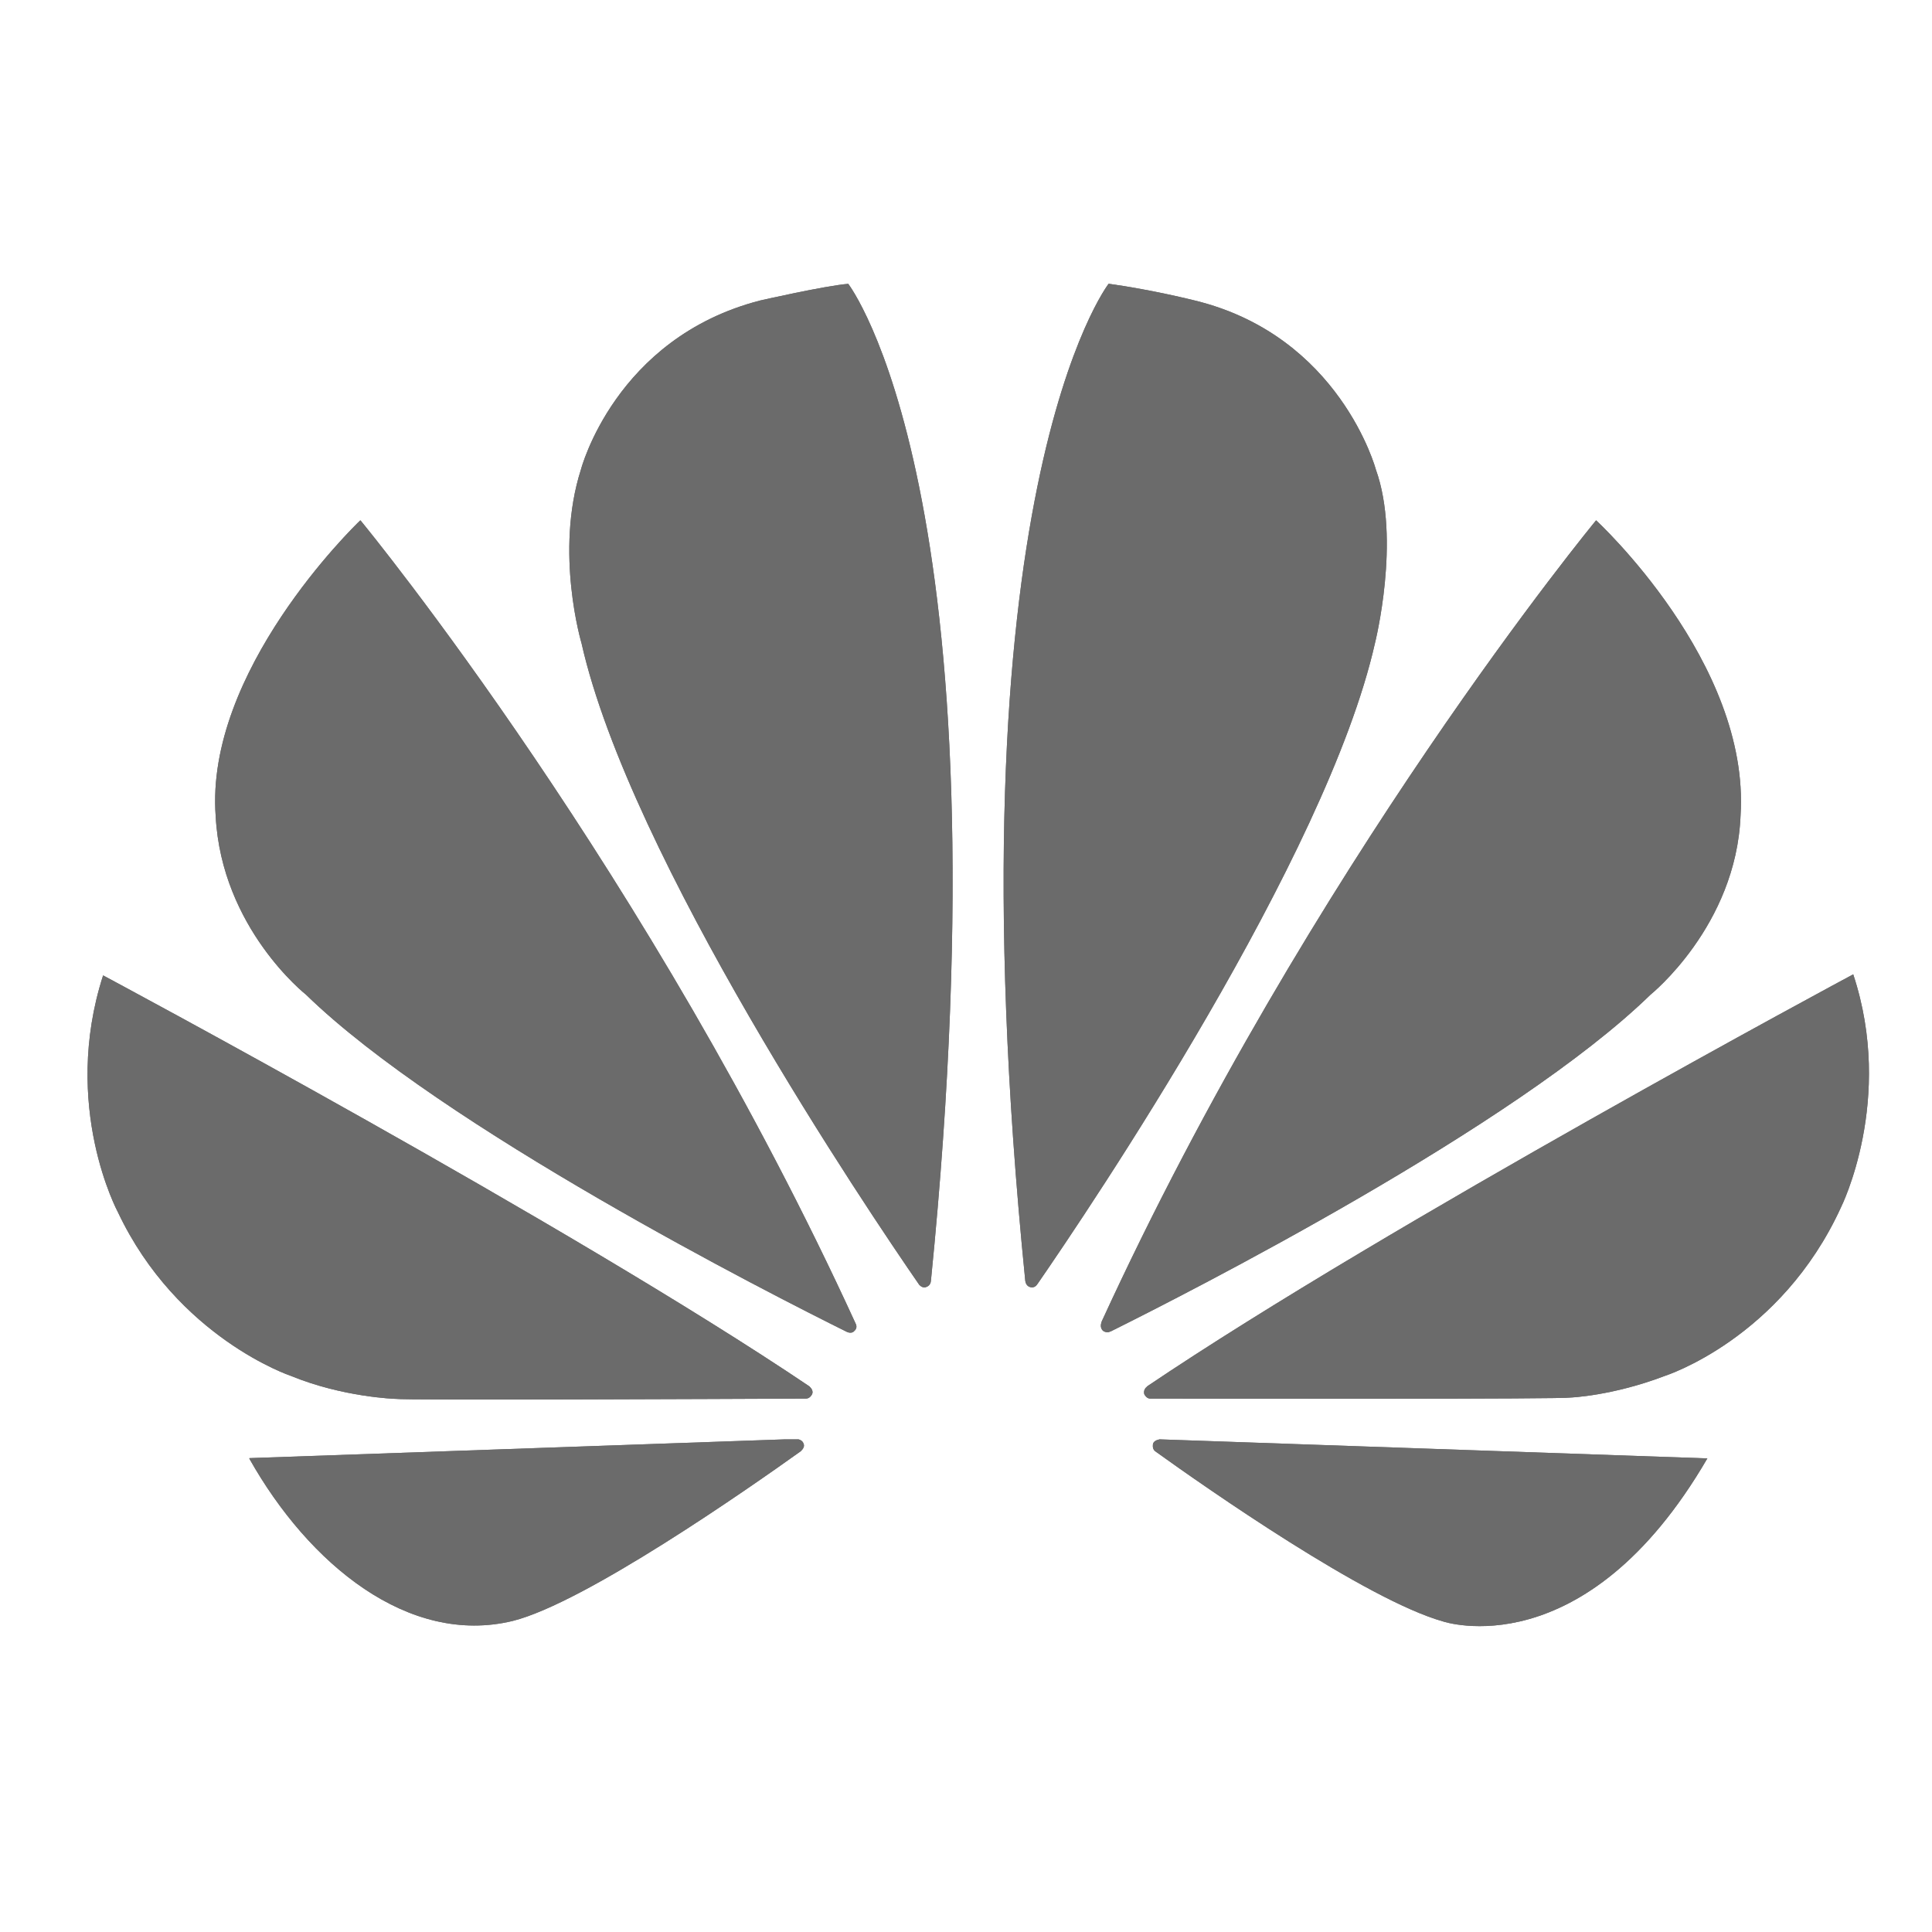
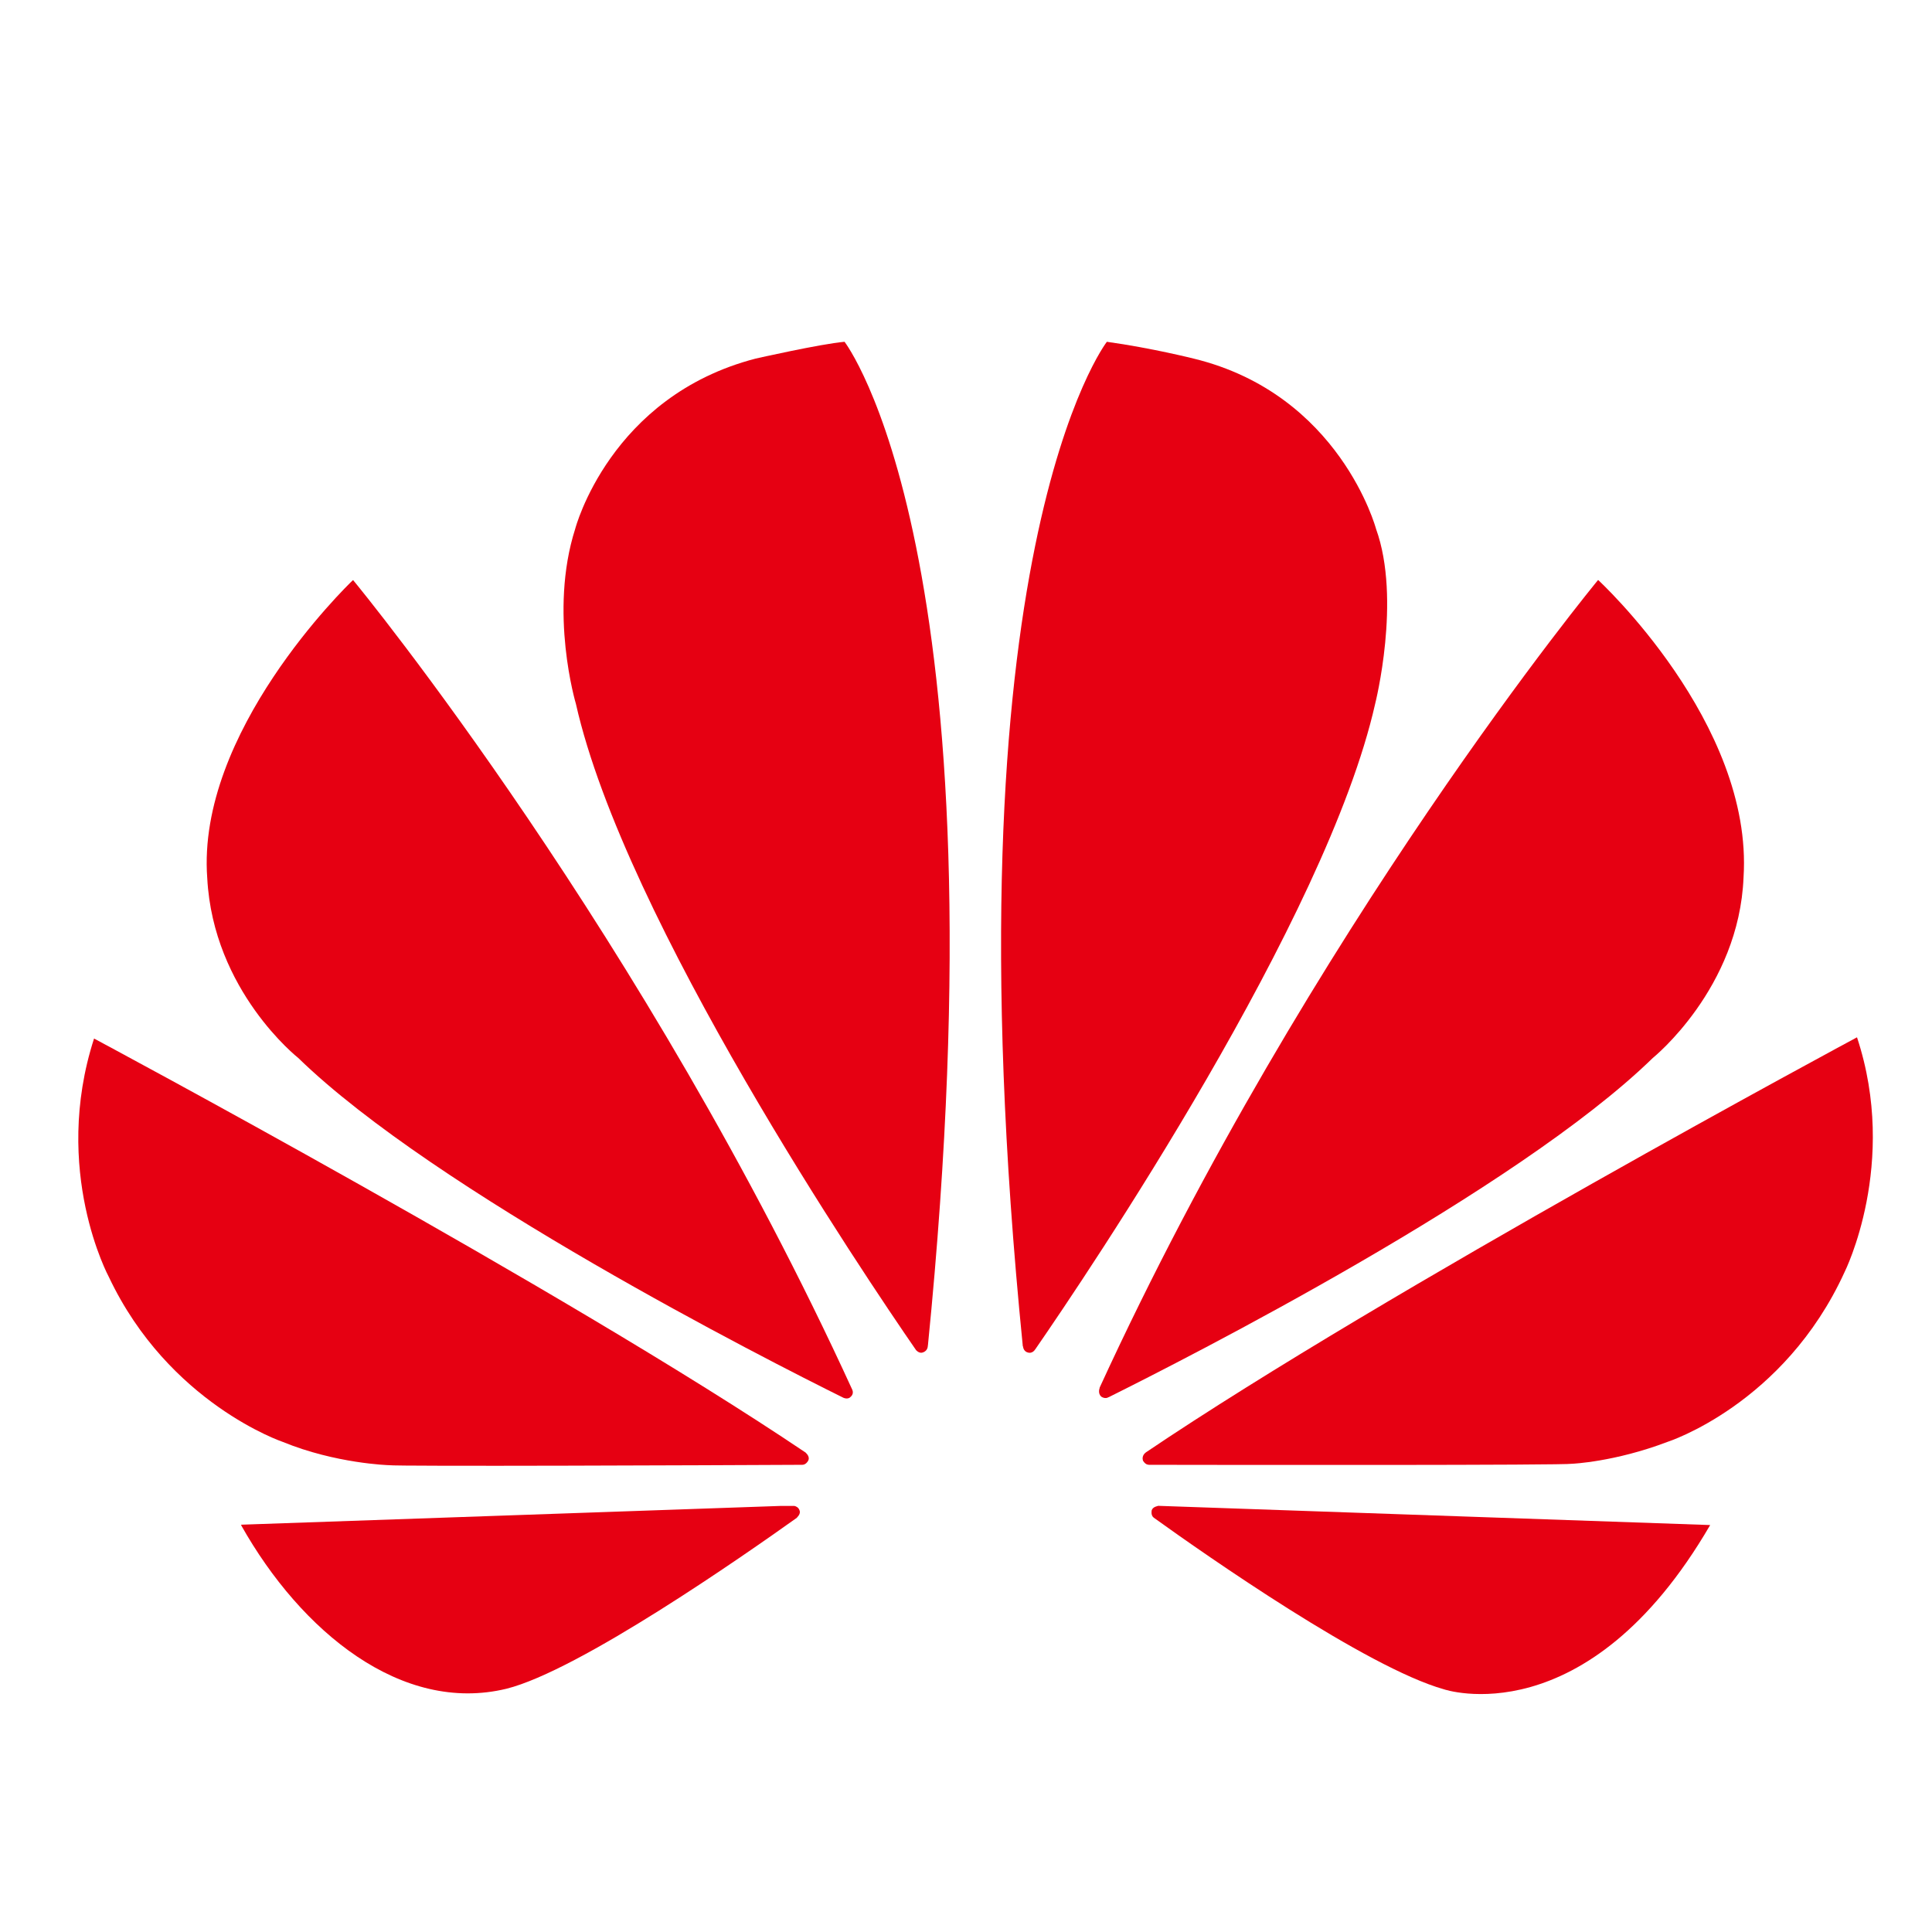
- <svg xmlns="http://www.w3.org/2000/svg" xmlns:xlink="http://www.w3.org/1999/xlink" version="1.1" id="图层_1" x="0px" y="0px" width="22px" height="22px" viewBox="0 0 22 22" style="enable-background:new 0 0 22 22;" xml:space="preserve">
+ <svg xmlns="http://www.w3.org/2000/svg" version="1.1" id="图层_1" x="0px" y="0px" width="22px" height="22px" viewBox="0 0 22 22" style="enable-background:new 0 0 22 22;" xml:space="preserve">
  <g>
-     <defs>
-       <path id="SVGID_1_" d="M4.101,5.927C4.022,6.002,2.333,7.648,2.456,9.295c0.068,1.276,1.028,2.031,1.028,2.031    c1.547,1.507,5.292,3.411,6.163,3.842c0.012,0.005,0.057,0.02,0.083-0.014c0,0,0.036-0.028,0.017-0.074h0    C7.4,9.951,4.202,6.044,4.106,5.927H4.101z" />
-     </defs>
-     <use xlink:href="#SVGID_1_" style="overflow:visible;fill:#6B6B6B;" />
-     <clipPath id="SVGID_2_">
-       <use xlink:href="#SVGID_1_" style="overflow:visible;" />
-     </clipPath>
-     <rect x="2.329" y="5.927" style="clip-path:url(#SVGID_2_);fill:#6B6B6B;" width="7.433" height="9.262" />
-   </g>
-   <g>
-     <defs>
-       <path id="SVGID_3_" d="M8.943,16.39L2.84,16.604v0.007c0.677,1.202,1.813,2.134,2.998,1.847c0.818-0.204,2.673-1.498,3.285-1.936    l-0.001-0.001c0.047-0.043,0.03-0.077,0.03-0.077c-0.01-0.036-0.039-0.049-0.06-0.054H8.943z" />
-     </defs>
-     <use xlink:href="#SVGID_3_" style="overflow:visible;fill:#6B6B6B;" />
-     <clipPath id="SVGID_4_">
-       <use xlink:href="#SVGID_3_" style="overflow:visible;" />
-     </clipPath>
-     <rect x="2.84" y="16.39" style="clip-path:url(#SVGID_4_);fill:#6B6B6B;" width="6.336" height="2.355" />
-   </g>
-   <g>
-     <defs>
-       <path id="SVGID_5_" d="M1.343,13.804c0.677,1.431,1.968,1.863,1.968,1.863c0.597,0.245,1.192,0.262,1.192,0.262    c0.094,0.018,3.708,0.001,4.677-0.003c0.041-0.001,0.063-0.042,0.063-0.042c0.031-0.049-0.023-0.093-0.023-0.093l0-0.002    c-2.739-1.847-8.046-4.682-8.046-4.682C0.693,12.6,1.343,13.804,1.343,13.804" />
-     </defs>
-     <use xlink:href="#SVGID_5_" style="overflow:visible;fill:#6B6B6B;" />
-     <clipPath id="SVGID_6_">
-       <use xlink:href="#SVGID_5_" style="overflow:visible;" />
-     </clipPath>
-     <rect x="0.697" y="11.103" style="clip-path:url(#SVGID_6_);fill:#6B6B6B;" width="8.588" height="4.842" />
-   </g>
-   <g>
-     <defs>
-       <path id="SVGID_7_" d="M8.655,3.422C7.004,3.848,6.615,5.347,6.615,5.347C6.313,6.29,6.622,7.325,6.622,7.325    c0.551,2.445,3.263,6.463,3.846,7.306c0.041,0.042,0.074,0.026,0.074,0.026c0.063-0.018,0.058-0.077,0.058-0.077l0.001,0.001    C11.498,5.609,9.659,3.232,9.659,3.232C9.388,3.255,8.655,3.422,8.655,3.422" />
-     </defs>
-     <use xlink:href="#SVGID_7_" style="overflow:visible;fill:#6B6B6B;" />
-     <clipPath id="SVGID_8_">
-       <use xlink:href="#SVGID_7_" style="overflow:visible;" />
-     </clipPath>
-     <rect x="6.318" y="3.227" style="clip-path:url(#SVGID_8_);fill:#6B6B6B;" width="5.179" height="11.441" />
-   </g>
-   <g>
-     <defs>
-       <path id="SVGID_9_" d="M11.675,14.586L11.675,14.586c0.008,0.057,0.049,0.068,0.049,0.068c0.06,0.024,0.09-0.034,0.09-0.034    l0,0.001c0.598-0.866,3.294-4.861,3.843-7.297c0,0,0.297-1.18,0.01-1.978c0,0-0.408-1.521-2.061-1.924    c0,0-0.477-0.121-0.982-0.191C12.624,3.232,10.776,5.61,11.675,14.586" />
-     </defs>
-     <use xlink:href="#SVGID_9_" style="overflow:visible;fill:#6B6B6B;" />
-     <clipPath id="SVGID_10_">
-       <use xlink:href="#SVGID_9_" style="overflow:visible;" />
-     </clipPath>
-     <rect x="10.776" y="3.232" style="clip-path:url(#SVGID_10_);fill:#6B6B6B;" width="5.178" height="11.447" />
-   </g>
-   <g>
-     <defs>
-       <path id="SVGID_11_" d="M13.199,16.392c0,0-0.055,0.007-0.069,0.047c0,0-0.014,0.058,0.023,0.085h-0.001    c0.597,0.429,2.407,1.693,3.278,1.939c0,0,1.612,0.55,3.012-1.856L13.2,16.39L13.199,16.392z" />
-     </defs>
-     <use xlink:href="#SVGID_11_" style="overflow:visible;fill:#6B6B6B;" />
-     <clipPath id="SVGID_12_">
-       <use xlink:href="#SVGID_11_" style="overflow:visible;" />
-     </clipPath>
-     <rect x="13.116" y="16.39" style="clip-path:url(#SVGID_12_);fill:#6B6B6B;" width="6.326" height="2.623" />
-   </g>
-   <g>
-     <defs>
-       <path id="SVGID_13_" d="M13.062,15.787l0.001,0.002c0,0-0.05,0.031-0.032,0.089c0,0,0.025,0.048,0.064,0.048l0,0    c0.98,0.002,4.694,0.007,4.789-0.012c0,0,0.479-0.019,1.073-0.246c0,0,1.321-0.419,2.007-1.921c0,0,0.612-1.223,0.139-2.652    C21.103,11.094,15.802,13.938,13.062,15.787" />
-     </defs>
-     <use xlink:href="#SVGID_13_" style="overflow:visible;fill:#6B6B6B;" />
-     <clipPath id="SVGID_14_">
-       <use xlink:href="#SVGID_13_" style="overflow:visible;" />
-     </clipPath>
-     <rect x="13.013" y="11.094" style="clip-path:url(#SVGID_14_);fill:#6B6B6B;" width="8.563" height="4.838" />
-   </g>
-   <g>
-     <defs>
-       <path id="SVGID_15_" d="M12.542,15.055h0.002c0,0-0.028,0.061,0.018,0.1c0,0,0.043,0.032,0.084,0.005v0.002    c0.893-0.444,4.609-2.335,6.148-3.835c0,0,0.976-0.783,1.026-2.04c0.112-1.746-1.645-3.362-1.645-3.362S14.925,9.86,12.542,15.055    " />
-     </defs>
-     <use xlink:href="#SVGID_15_" style="overflow:visible;fill:#6B6B6B;" />
-     <clipPath id="SVGID_16_">
-       <use xlink:href="#SVGID_15_" style="overflow:visible;" />
-     </clipPath>
-     <rect x="12.516" y="5.924" style="clip-path:url(#SVGID_16_);fill:#6B6B6B;" width="7.417" height="9.263" />
+     <path style="fill:#E60012;" d="M4.018,6.607C3.938,6.683,2.236,8.34,2.36,10c0.068,1.286,1.036,2.047,1.036,2.047   c1.559,1.518,5.332,3.436,6.209,3.87c0.012,0.005,0.057,0.02,0.084-0.014c0,0,0.036-0.028,0.017-0.076h0   C7.341,10.66,4.12,6.725,4.022,6.607H4.018z" />
+     <path style="fill:#E60012;" d="M9.105,17.201c-0.01-0.035-0.04-0.049-0.06-0.053H8.896l-6.149,0.214v0.008   c0.682,1.211,1.827,2.149,3.02,1.86c0.825-0.206,2.693-1.509,3.31-1.949l-0.001-0.002C9.122,17.236,9.105,17.201,9.105,17.201z" />
+     <path style="fill:#E60012;" d="M9.177,16.543c-2.759-1.86-8.106-4.717-8.106-4.717c-0.486,1.505,0.169,2.716,0.169,2.716   c0.682,1.441,1.982,1.878,1.982,1.878c0.601,0.246,1.202,0.264,1.202,0.264C4.518,16.7,8.16,16.685,9.136,16.68   c0.041,0,0.064-0.042,0.064-0.042c0.031-0.049-0.023-0.093-0.023-0.093L9.177,16.543z" />
+     <path style="fill:#E60012;" d="M8.606,4.083C6.943,4.513,6.55,6.022,6.55,6.022c-0.304,0.95,0.008,1.993,0.008,1.993   c0.555,2.463,3.287,6.51,3.874,7.36c0.041,0.042,0.074,0.026,0.074,0.026c0.063-0.018,0.059-0.078,0.059-0.078l0.001,0.001   C11.469,6.287,9.617,3.892,9.617,3.892C9.344,3.916,8.606,4.083,8.606,4.083z" />
+     <path style="fill:#E60012;" d="M15.659,8.015c0,0,0.301-1.188,0.01-1.993c0,0-0.41-1.532-2.074-1.938c0,0-0.48-0.121-0.991-0.192   c0,0-1.861,2.396-0.957,11.439h0.002c0.006,0.057,0.049,0.068,0.049,0.068c0.059,0.023,0.09-0.034,0.09-0.034v0.001   C12.391,14.493,15.106,10.468,15.659,8.015z" />
+     <path style="fill:#E60012;" d="M13.185,17.149c0,0-0.057,0.008-0.07,0.048c0,0-0.014,0.057,0.023,0.085   c0.6,0.432,2.424,1.706,3.303,1.954c0,0,1.623,0.554,3.033-1.87l-6.289-0.219V17.149z" />
+     <path style="fill:#E60012;" d="M21.146,11.812c0,0-5.34,2.865-8.1,4.728v0.001c0,0-0.049,0.032-0.031,0.091   c0,0,0.025,0.047,0.064,0.047v0.001c0.988,0.002,4.729,0.006,4.824-0.012c0,0,0.482-0.02,1.082-0.248c0,0,1.33-0.424,2.02-1.936   C21.005,14.484,21.622,13.252,21.146,11.812z" />
+     <path style="fill:#E60012;" d="M18.821,12.047c0,0,0.982-0.79,1.033-2.056c0.113-1.759-1.656-3.387-1.656-3.387   s-3.275,3.965-5.677,9.199h0.002c0,0-0.027,0.062,0.018,0.101c0,0,0.043,0.032,0.084,0.005v0.001   C13.524,15.462,17.271,13.558,18.821,12.047z" />
  </g>
</svg>
